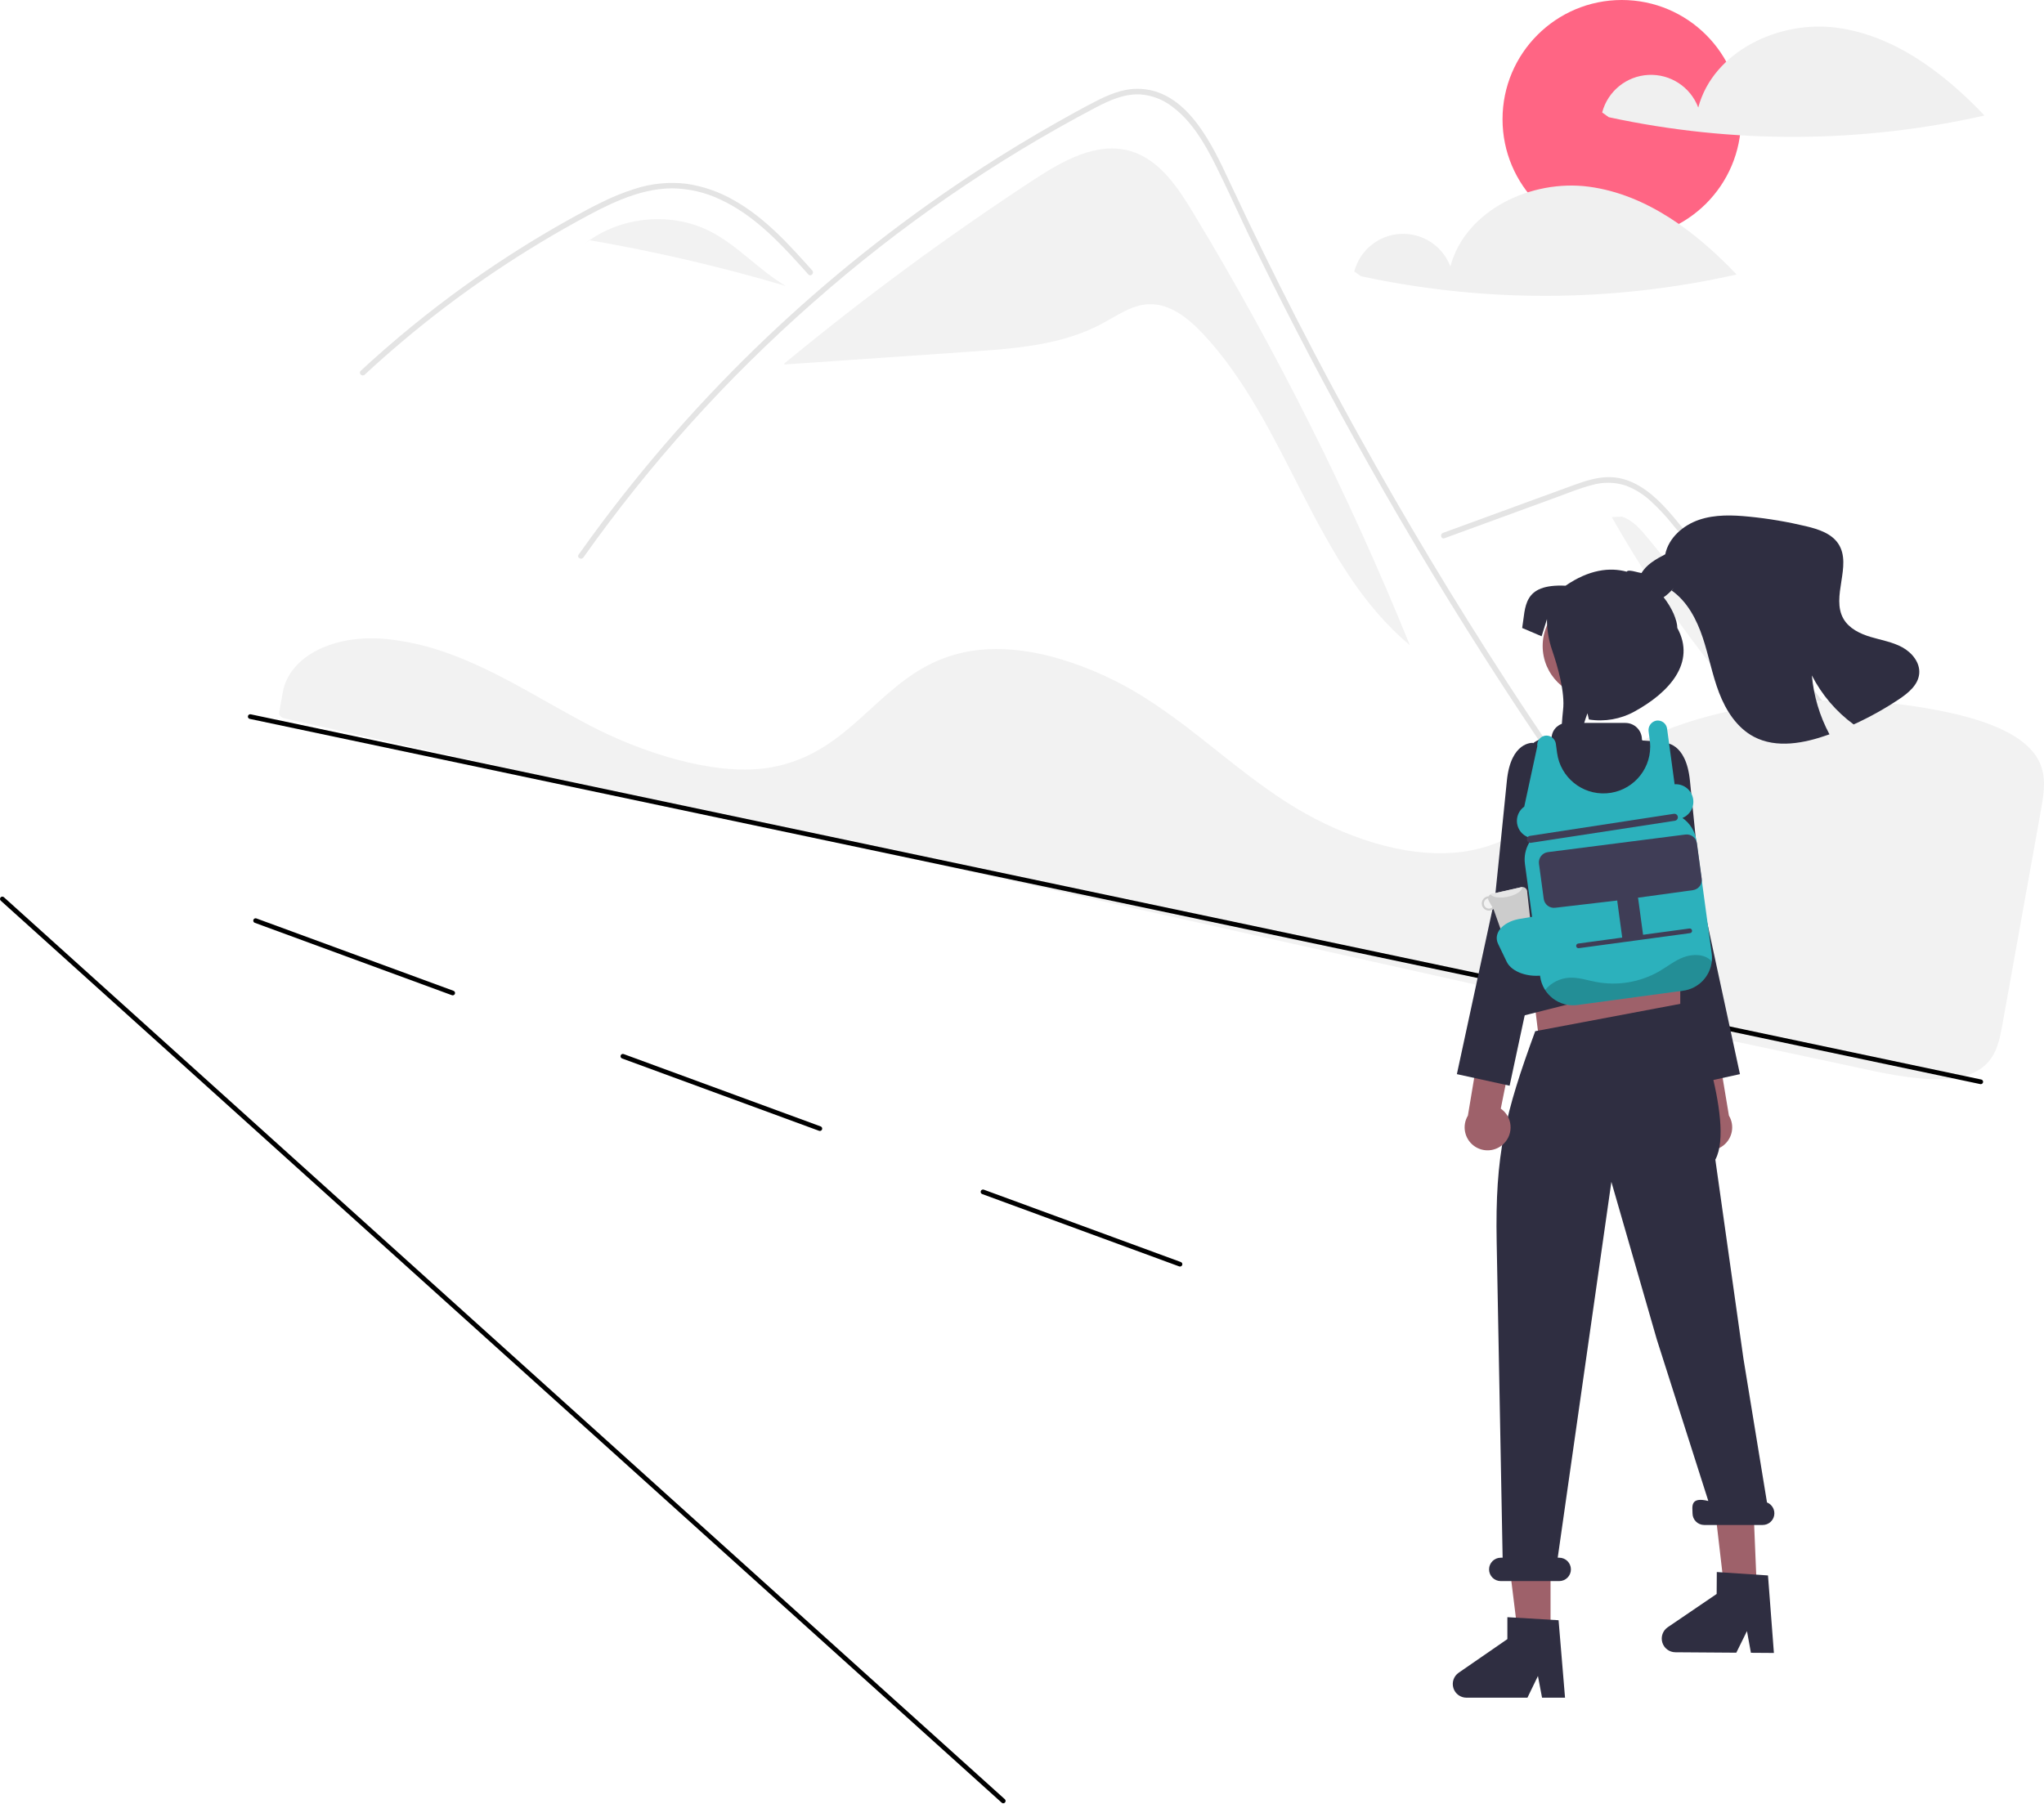
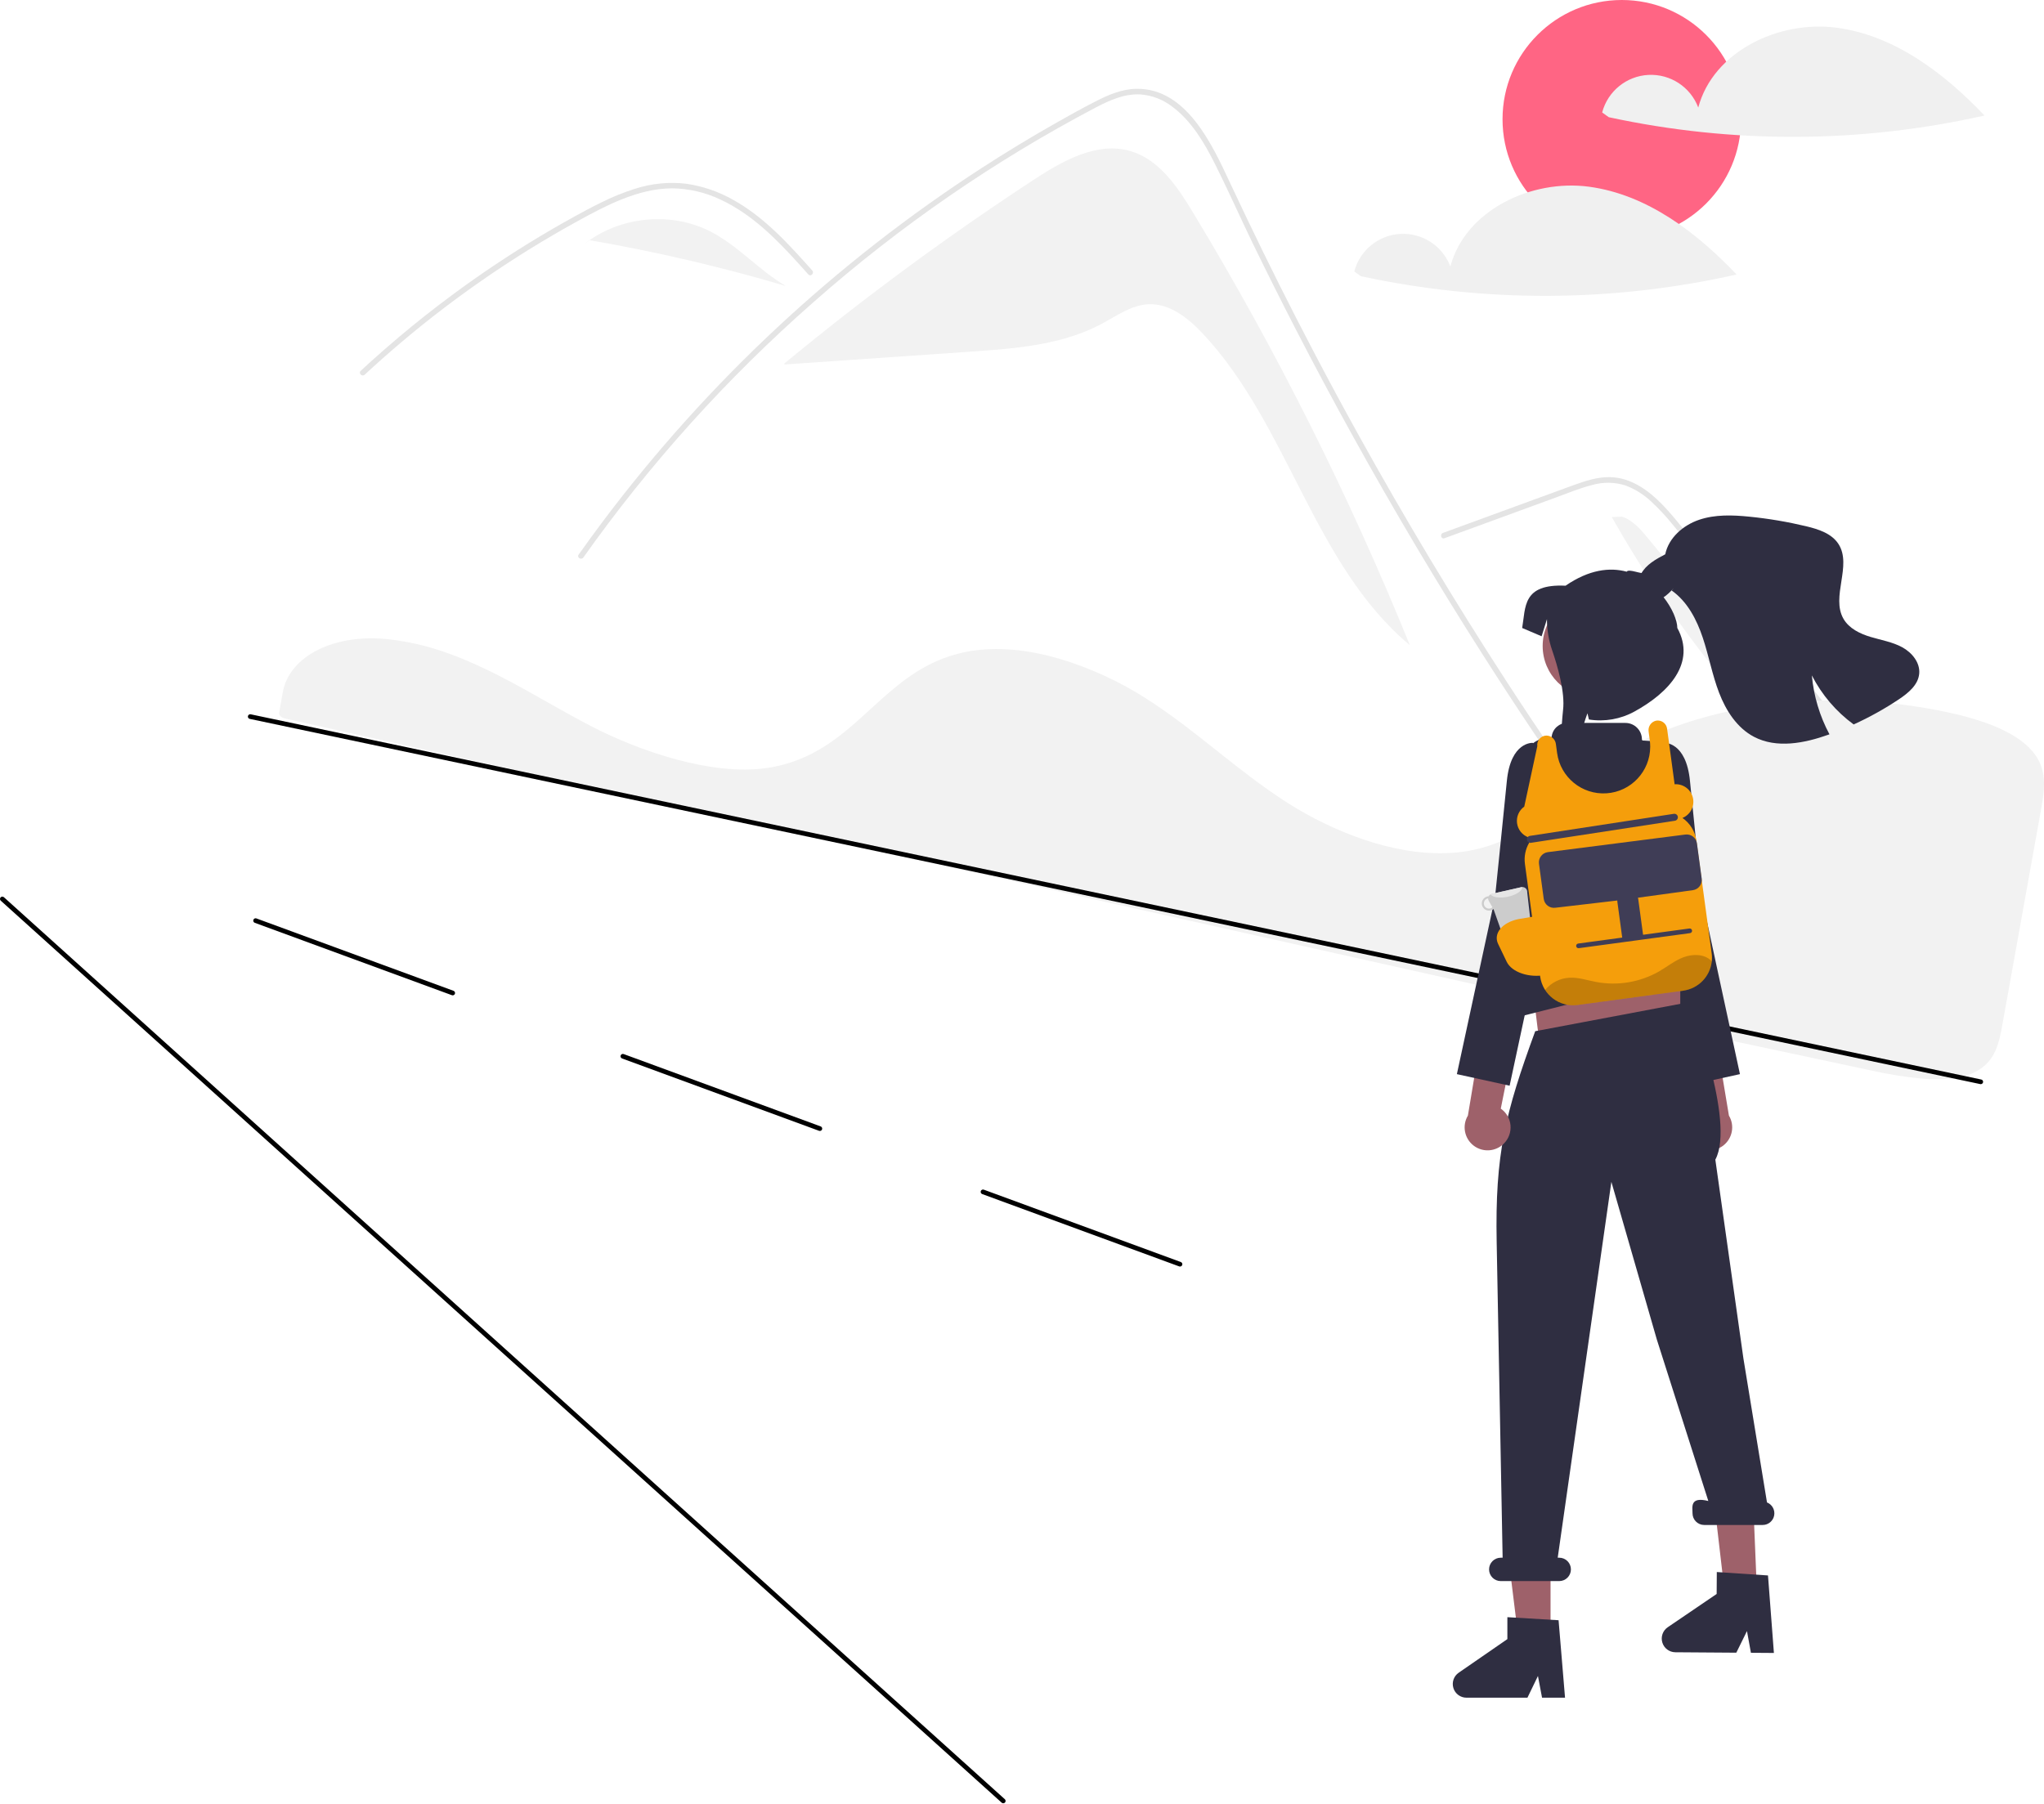
<svg xmlns="http://www.w3.org/2000/svg" id="currentIllo" data-name="Layer 1" width="874.039" height="771.292" viewBox="0 0 874.039 771.292" class="injected-svg DownloadModal__ImageFile-sc-p17csy-5 iIfSkb grid_media">
  <path d="M673.062,155.137c-6.611-10.934-14.444-22.608-26.712-26.178-14.207-4.135-28.802,4.079-41.181,12.184a1200.013,1200.013,0,0,0-106.794,78.684l.037.424q39.846-2.748,79.691-5.496c19.192-1.324,39.044-2.83,56.005-11.909,6.436-3.445,12.71-8.047,20.003-8.368,9.061-.398,16.962,5.93,23.17,12.541,36.727,39.109,47.355,98.916,88.558,133.276A1307.621,1307.621,0,0,0,673.062,155.137Z" transform="translate(-162.9803 -64.354)" fill="#f2f2f2" />
  <path d="M898.816,486.852c-4.061-5.128-5.721-6.33-9.727-11.505Q840.159,412.063,797.108,344.504q-29.241-45.883-55.583-93.529-12.541-22.651-24.394-45.658-9.198-17.839-17.985-35.891c-1.675-3.437-3.303-6.891-4.923-10.352-3.817-8.139-7.563-16.318-11.585-24.346-4.583-9.151-10.162-18.744-18.578-24.891a25.346,25.346,0,0,0-13.204-5.081c-6.851-.443-13.173,2.386-19.115,5.476a615.324,615.324,0,0,0-120.996,83.438A629.917,629.917,0,0,0,412.444,302.789c-.869,1.241-2.924.055-2.047-1.193q5.18-7.325,10.565-14.492A633.399,633.399,0,0,1,582.67,136.269q15.73-10.194,32.051-19.431c5.484-3.106,10.992-6.171,16.594-9.048,5.492-2.821,11.324-5.358,17.598-5.452,21.351-.332,32.407,23.848,40,40.119q3.58,7.681,7.246,15.314,13.856,28.981,28.779,57.432,9.21,17.566,18.823,34.927,29.917,54.062,63.596,105.935c29.743,45.808,59.25,86.275,93.134,129.112C901.424,486.362,899.756,488.053,898.816,486.852Z" transform="translate(-162.9803 -64.354)" fill="#e4e4e4" />
  <path d="M508.636,181.73c-1.24-1.383-2.473-2.766-3.722-4.149-9.846-10.889-20.411-21.652-33.931-27.894a49.228,49.228,0,0,0-20.624-4.781c-7.38.024-14.595,1.96-21.414,4.67-3.224,1.288-6.377,2.75-9.482,4.307-3.548,1.786-7.033,3.69-10.502,5.61q-9.767,5.405-19.281,11.284-18.93,11.699-36.674,25.184-9.198,6.993-18.017,14.445-8.202,6.922-16.073,14.216c-1.122,1.035-2.797-.64-1.675-1.675,1.383-1.288,2.782-2.568,4.18-3.832q5.927-5.358,12.043-10.51,11.153-9.411,22.884-18.096,18.242-13.513,37.74-25.192,9.743-5.832,19.755-11.174c2.015-1.075,4.054-2.126,6.116-3.121a97.502,97.502,0,0,1,14.54-5.919,51.724,51.724,0,0,1,21.96-2.157,57.173,57.173,0,0,1,20.261,7.009c13.275,7.42,23.572,18.894,33.591,30.091C511.323,181.184,509.655,182.867,508.636,181.73Z" transform="translate(-162.9803 -64.354)" fill="#e4e4e4" />
  <path d="M780.643,294.569l31.811-11.635L828.249,277.157c5.144-1.881,10.276-4.023,15.593-5.37a24.6,24.6,0,0,1,14.114.18,32.529,32.529,0,0,1,11.008,6.824,89.337,89.337,0,0,1,9.029,9.642c3.439,4.133,6.827,8.308,10.23,12.47q21.068,25.765,41.86,51.755,20.792,25.989,41.306,52.198,20.564,26.274,40.845,52.767,2.484,3.246,4.965,6.494c.914,1.196,2.973.017,2.047-1.196q-20.431-26.76-41.147-53.3-20.767-26.604-41.82-52.982-21.053-26.378-42.391-52.527-5.316-6.515-10.649-13.015c-2.999-3.655-5.965-7.35-9.254-10.753-6.039-6.245-13.583-11.764-22.614-11.914-5.31-.088-10.448,1.597-15.381,3.381-5.318,1.924-10.624,3.884-15.935,5.826l-32.034,11.716-8.008,2.929c-1.421.52-.807,2.812.63,2.286Z" transform="translate(-162.9803 -64.354)" fill="#e4e4e4" />
  <path d="M466.796,163.388c-16.166-8.308-36.868-6.681-51.723,3.699a737.726,737.726,0,0,1,83.932,19.589C487.555,179.967,478.599,169.455,466.796,163.388Z" transform="translate(-162.9803 -64.354)" fill="#f2f2f2" />
  <path d="M414.914,167.059l-3.112,2.53c1.053-.885,2.147-1.715,3.271-2.501C415.02,167.078,414.967,167.068,414.914,167.059Z" transform="translate(-162.9803 -64.354)" fill="#f2f2f2" />
  <path d="M867.766,294.685c-3.131-3.812-6.517-7.803-11.201-9.351l-4.373.172A496.015,496.015,0,0,0,984.306,436.543Q926.036,365.614,867.766,294.685Z" transform="translate(-162.9803 -64.354)" fill="#f2f2f2" />
  <path d="M667.565,606.081a.992.992,0,0,1-.345-.062l-84.261-30.953a1.0 1,0,0,1,.689-1.877L667.91,604.142a1.0 1,0,0,1-.345,1.938Z" transform="translate(-162.9803 -64.354)" />
  <path d="M513.565,548.081a.992.992,0,0,1-.345-.062l-84.261-30.953a1.0 1,0,0,1,.689-1.877L513.91,546.142a1.0 1,0,0,1-.345,1.938Z" transform="translate(-162.9803 -64.354)" />
  <path d="M356.565,490.081a.992.992,0,0,1-.345-.062l-84.261-30.953a1.0 1,0,1,1,.689-1.877L356.91,488.142a1.0 1,0,0,1-.345,1.938Z" transform="translate(-162.9803 -64.354)" />
  <path d="M340.778,339.738c-3.513-.785-7.07-1.405-10.583-1.837l-.511-.063c-23.321-2.777-43.01,6.958-45.796,22.645l-.495,2.838c-.309,1.795-.643,3.725-1.04,5.86-.192,1.054.867,2.132,2.407,2.476L845.649,497.037c39.607,8.564,79.087,17.024,117.337,25.144a177.652,177.652,0,0,0,21.711,3.511c10.927.926,18.927-.293,24.46-3.725l.001 0c6.877-4.253,8.607-11.157,10.019-19.078,2.846-15.997,5.877-32.793,8.897-49.538,2.661-14.758,5.316-29.477,7.832-43.574,1.478-8.369,2.281-15.869-2.879-22.891-5.596-7.598-17.581-13.494-35.623-17.527-.218-.049-.434-.097-.655-.145-56.592-12.407-117.619-2.55-151.854,24.53-3.942,3.118-7.734,6.553-11.401,9.875a158.915,158.915,0,0,1-17.302,14.232,66.95,66.95,0,0,1-10.666,5.986c-.257.125-.548.255-.851.372-.705.318-1.433.613-2.135.865a62.042,62.042,0,0,1-12.655,3.397l-.431.065c-.326.056-.678.107-1.027.147a68.206,68.206,0,0,1-7.479.589c-10.812.309-22.585-1.669-34.991-5.882a151.752,151.752,0,0,1-32.578-15.751c-10.814-6.914-20.639-14.717-30.141-22.263-4.173-3.316-8.49-6.743-12.828-10.046-.815-.622-1.618-1.23-2.434-1.842-5.313-3.969-10.177-7.354-14.871-10.348a146.281,146.281,0,0,0-37.143-17.035c-13.864-4.03-26.63-5.128-37.931-3.275a60.649,60.649,0,0,0-9.253,2.27c-13.923,4.597-23.917,13.74-33.581,22.583-12.021,10.999-24.453,22.373-44.611,25.204-23.263,3.273-53.836-7.081-74.693-17.866-6.557-3.391-13.045-7.056-19.318-10.601q-3.801-2.148-7.611-4.28c-4.993-2.785-9.099-4.982-12.918-6.915l-1.208-.614c-.673-.337-1.346-.675-2.034-1.007-4.55-2.238-8.825-4.154-13.075-5.86l-1.004-.409c-2.021-.785-3.918-1.486-5.788-2.137l-.747-.259A109.236,109.236,0,0,0,340.778,339.738Z" transform="translate(-162.9803 -64.354)" fill="#f2f2f2" />
  <path d="M1009.981,528.062a1.009,1.009,0,0,1-.208-.021l-740-156.208a1,1,0,0,1,.413-1.957l740,156.208a1,1,0,0,1-.206,1.979Z" transform="translate(-162.9803 -64.354)" />
  <circle cx="693.5" cy="51" r="51" fill="#ff6584" />
  <path d="M948.516,76.224c-24.717-3.341-52.935,10.019-59.341,34.124a21.597,21.597,0,0,0-41.093,2.109l2.83,2.027a372.275,372.275,0,0,0,160.659-.726C994.377,95.688,973.233,79.565,948.516,76.224Z" transform="translate(-162.9803 -64.354)" fill="#f0f0f0" />
  <path d="M842.516,144.224c-24.717-3.341-52.935,10.019-59.341,34.124a21.597,21.597,0,0,0-41.093,2.109l2.83,2.027a372.275,372.275,0,0,0,160.659-.726C888.377,163.688,867.233,147.565,842.516,144.224Z" transform="translate(-162.9803 -64.354)" fill="#f0f0f0" />
  <path d="M886.872,553.437a9.76,9.76,0,0,1,1.357-14.904L872.689,461.346l17.161,5.51,12.439,74.659A9.813,9.813,0,0,1,886.872,553.437Z" transform="translate(-162.9803 -64.354)" fill="#9e616a" />
  <path d="M863.926,390.13l10.648-8.037s9.393-.665,11.056,16.274,5.079,49.95,5.079,49.95l16.293,75.463-22.554,4.95-17.451-81.438-10.469-24.184Z" transform="translate(-162.9803 -64.354)" fill="#2f2e41" />
  <polygon points="718.5 449 658.5 448 653.5 407 718.5 407 718.5 449" fill="#9e616a" />
  <polygon points="663.032 699.832 649.181 699.831 642.591 646.404 663.034 646.405 663.032 699.832" fill="#9e616a" />
  <polygon points="751.276 680.645 737.425 680.548 731.21 627.076 749.225 631.209 751.276 680.645" fill="#9e616a" />
  <polygon points="707.954 371.691 711.092 379.851 710.465 388.011 649.04 409.286 652.088 373.574 658.993 365.414 707.954 371.691" fill="#ffb6b6" />
  <circle cx="681.602" cy="276.32" r="21.938" fill="#9e616a" />
  <path d="M832.208,790.486h-9.829l-1.754-9.279-4.493,9.279H790.064a5.86,5.86,0,0,1-3.33-10.682l20.817-14.377v-9.381l21.896,1.307Z" transform="translate(-162.9803 -64.354)" fill="#2f2e41" />
  <path d="M921.523,771.351l-9.828-.069-1.689-9.292-4.558,9.248-26.067-.182a5.86,5.86,0,0,1-3.255-10.705l20.917-14.231.066-9.381,21.886,1.46Z" transform="translate(-162.9803 -64.354)" fill="#2f2e41" />
  <path d="M918.566,706.973l-10.086-61.619-12-85c8.788-16.32-11-67-11-67l-2.793.134L819.467,505.415l.014-.061c-12.931,35.268-17.215,52.691-16.506,90.248l2.547,135.01h-.799a5,5,0,0,0,0,10h25a5,5,0,0,0,0-10h-.645l22.947-160.757L871.48,637.354l22,69c-8-2-6.758,2.634-6.758,5.258a5,5,0,0,0,5,5h25a4.995,4.995,0,0,0,1.844-9.639Z" transform="translate(-162.9803 -64.354)" fill="#2f2e41" />
  <path d="M890.403,495.979l-2-20a3.987,3.987,0,0,0-3.605-2.995c-.833-9.527-4.339-50.629-4.549-52.421l-.008-.076-1.594-34.058a5.037,5.037,0,0,0-4.703-4.79l-8.421-.55a.446.446,0,0,1-.431-.445,7.081,7.081,0,0,0-7.081-7.081H833.08a6.63,6.63,0,0,0-6.576,5.804.44.44,0,0,1-.448.396l-.003-0a11.845,11.845,0,0,0-11.915,9.824c-3.408,19.831-10.239,64.84-6.862,89.862,1.176,8.711-1.359,1.812-1.803,9.1a5.365,5.365,0,0,0,1.336,3.89c-2.058.598-2.856,2.821-2.328,4.916l-.438-.108a4,4,0,0,0,4.856,2.901L885.502,480.836C887.644,480.296,890.943,498.121,890.403,495.979Z" transform="translate(-162.9803 -64.354)" fill="#2f2e41" />
  <path d="M806.089,553.437a9.76,9.76,0,0,0-1.357-14.904l15.54-77.187-17.161,5.51-12.439,74.659A9.813,9.813,0,0,0,806.089,553.437Z" transform="translate(-162.9803 -64.354)" fill="#9e616a" />
  <path d="M829.034,390.13l-10.648-8.037s-9.393-.665-11.056,16.274-5.079,49.95-5.079,49.95l-16.293,75.463,22.554,4.95,17.451-81.438,10.469-24.184Z" transform="translate(-162.9803 -64.354)" fill="#2f2e41" />
  <path d="M868.076,321.166c4.087,1.217,7.9-2.202,10.745-5.441l-1.011,1.2c6.692,4.713,10.693,12.39,13.289,20.161,2.596,7.763,4.044,15.894,6.975,23.546,2.93,7.643,7.66,15.037,14.9,18.85,9.699,5.107,21.583,2.785,31.9-.9.137-.051.266-.094.403-.146a65.737,65.737,0,0,1-7.523-25.191,59.771,59.771,0,0,0,17.873,20.967,137.213,137.213,0,0,0,19.381-10.779c3.984-2.665,8.183-6.109,8.645-10.882.471-4.738-3.067-9.065-7.24-11.344-4.173-2.279-8.971-3.05-13.529-4.421-4.55-1.362-9.194-3.599-11.584-7.711-5.509-9.459,3.761-22.8-2.151-32.02-2.913-4.533-8.568-6.349-13.812-7.609a182.606,182.606,0,0,0-24.317-4.104c-7.189-.72-14.617-.985-21.455,1.328-6.838,2.313-13.041,7.686-14.506,14.763-3.993,2.099-8.217,4.421-10.359,8.405C862.558,313.815,863.749,319.881,868.076,321.166Z" transform="translate(-162.9803 -64.354)" fill="#2f2e41" />
  <path d="M874.177,319.572c3.914,4.903,6.044,10.205,6.044,13.38,8.13,14.859-3.496,27.623-18.356,35.753a30.443,30.443,0,0,1-19.45,3.391l-.622-2.654-.842,2.39s-9.675,31.954-12.866,33.828c1.211-5.687,2.598-32.017,3.272-37.567.933-7.554-2.32-18.799-4.667-25.638a40.366,40.366,0,0,1-2.21-13.1v-.195l-2.285,7.34-8.319-3.549c1.548-8.878,0-18.956,18.556-18.082,10.036-6.902,18.873-7.953,26.133-5.996.937-1.448,6.339,1.264,7.9.502" transform="translate(-162.9803 -64.354)" fill="#2f2e41" />
-   <path d="M894.95,475.58a14.211,14.211,0,0,1-12.22,12.5l-45.17,6.12a14.224,14.224,0,0,1-15.99-12.18l-6.51-48.14a14.175,14.175,0,0,1,1.8-9.04l-.31-2.34a7.49,7.49,0,0,1-1.78-13.14l5.58-25.85a4.007,4.007,0,0,1,3.82-4.54,4.113,4.113,0,0,1,4.13,3.63l.51,3.8a20.001,20.001,0,0,0,39.82-2.66,20.672,20.672,0,0,0-.18-2.71l-.5-3.74a4.15,4.15,0,0,1,3.18-4.69,3.999,3.999,0,0,1,4.71,3.4l3.23,23.8a7.492,7.492,0,0,1,3.35,14.41,14.165,14.165,0,0,1,5.97,9.74l6.52,48.15A14,14,0,0,1,894.95,475.58Z" transform="translate(-162.9803 -64.354)" fill="#2cb1bc" />
+   <path d="M894.95,475.58a14.211,14.211,0,0,1-12.22,12.5l-45.17,6.12a14.224,14.224,0,0,1-15.99-12.18l-6.51-48.14a14.175,14.175,0,0,1,1.8-9.04l-.31-2.34a7.49,7.49,0,0,1-1.78-13.14l5.58-25.85a4.007,4.007,0,0,1,3.82-4.54,4.113,4.113,0,0,1,4.13,3.63l.51,3.8a20.001,20.001,0,0,0,39.82-2.66,20.672,20.672,0,0,0-.18-2.71l-.5-3.74a4.15,4.15,0,0,1,3.18-4.69,3.999,3.999,0,0,1,4.71,3.4l3.23,23.8a7.492,7.492,0,0,1,3.35,14.41,14.165,14.165,0,0,1,5.97,9.74l6.52,48.15A14,14,0,0,1,894.95,475.58Z" transform="translate(-162.9803 -64.354)" fill="#f59e0b" />
  <path d="M815.906,423.559a1.502,1.502,0,0,1,1.285-1.688l61.566-9.437a1.5,1.5,0,1,1,.402,2.973l-61.566,9.437A1.502,1.502,0,0,1,815.906,423.559Z" transform="translate(-162.9803 -64.354)" fill="#3f3d56" />
  <path d="M823.101,448.829l-2.035-15.036a4.413,4.413,0,0,1,3.782-4.965l58.801-7.522a4.413,4.413,0,0,1,4.965,3.782l2.035,15.036a4.413,4.413,0,0,1-3.782,4.965L863.381,448.32a4.413,4.413,0,0,1,.117.489l2.079,15.36,19.819-2.682a1,1,0,1,1,.268,1.982l-19.819,2.682-8.919,1.207L838.098,469.906a1,1,0,0,1-.268-1.982l18.828-2.548-2.079-15.36a4.414,4.414,0,0,1-.017-.502l-26.496,3.097A4.413,4.413,0,0,1,823.101,448.829Z" transform="translate(-162.9803 -64.354)" fill="#3f3d56" />
  <path d="M591.98,835.646a.998.998,0,0,1-.669-.257l-428-385.792a1,1,0,0,1,1.339-1.486l428,385.792a1,1,0,0,1-.67,1.743Z" transform="translate(-162.9803 -64.354)" />
  <path d="M816.03,445.94a2.026,2.026,0,0,0-2.15-2.17,1.864,1.864,0,0,0-.32.04l-12.66,2.86a2.085,2.085,0,0,0-1.34,1.03,2.606,2.606,0,0,0-.55.08,3.076,3.076,0,1,0,1.36,6,3.118,3.118,0,0,0,1.24-.6l4.29,12.08a2.015,2.015,0,0,0,2.21.97l8.23-1.86a2.043,2.043,0,0,0,1.57-1.82Zm-15.85,6.98a2.2,2.2,0,0,1-.98-4.29c.04-.01.08,0,.12-.01a2.071,2.071,0,0,0,.27,1.04L801.16,452.4A2.071,2.071,0,0,1,800.18,452.92Z" transform="translate(-162.9803 -64.354)" fill="#ccc" />
  <path d="M813.88,443.77c.12,1.6-2.62,3.44-6.29,4.17-3.37.69-6.39.21-7.24-1.05a1.919,1.919,0,0,1,.55-.22l12.66-2.86A1.864,1.864,0,0,1,813.88,443.77Z" transform="translate(-162.9803 -64.354)" fill="#e6e6e6" />
-   <path d="M807.264,475.724l-3.675-7.646c-2.153-4.479,1.789-9.245,8.787-10.624L821,456l3.607,25.202-.747.147C816.862,482.727,809.417,480.203,807.264,475.724Z" transform="translate(-162.9803 -64.354)" fill="#2cb1bc" />
+   <path d="M807.264,475.724l-3.675-7.646c-2.153-4.479,1.789-9.245,8.787-10.624L821,456l3.607,25.202-.747.147C816.862,482.727,809.417,480.203,807.264,475.724Z" transform="translate(-162.9803 -64.354)" fill="#f59e0b" />
  <g opacity="0.2">
    <path d="M894.95,475.58a14.211,14.211,0,0,1-12.22,12.5l-45.17,6.12a14.208,14.208,0,0,1-13.87-6.42,14.512,14.512,0,0,1,10.36-5.24c3.88-.2,7.64,1.09,11.44,1.81a39.589,39.589,0,0,0,26.83-4.45c3.53-2.05,6.71-4.67,10.59-6.13,3.88-1.45,8.89-1.4,11.7,1.43A4.033,4.033,0,0,1,894.95,475.58Z" transform="translate(-162.9803 -64.354)" />
  </g>
</svg>
